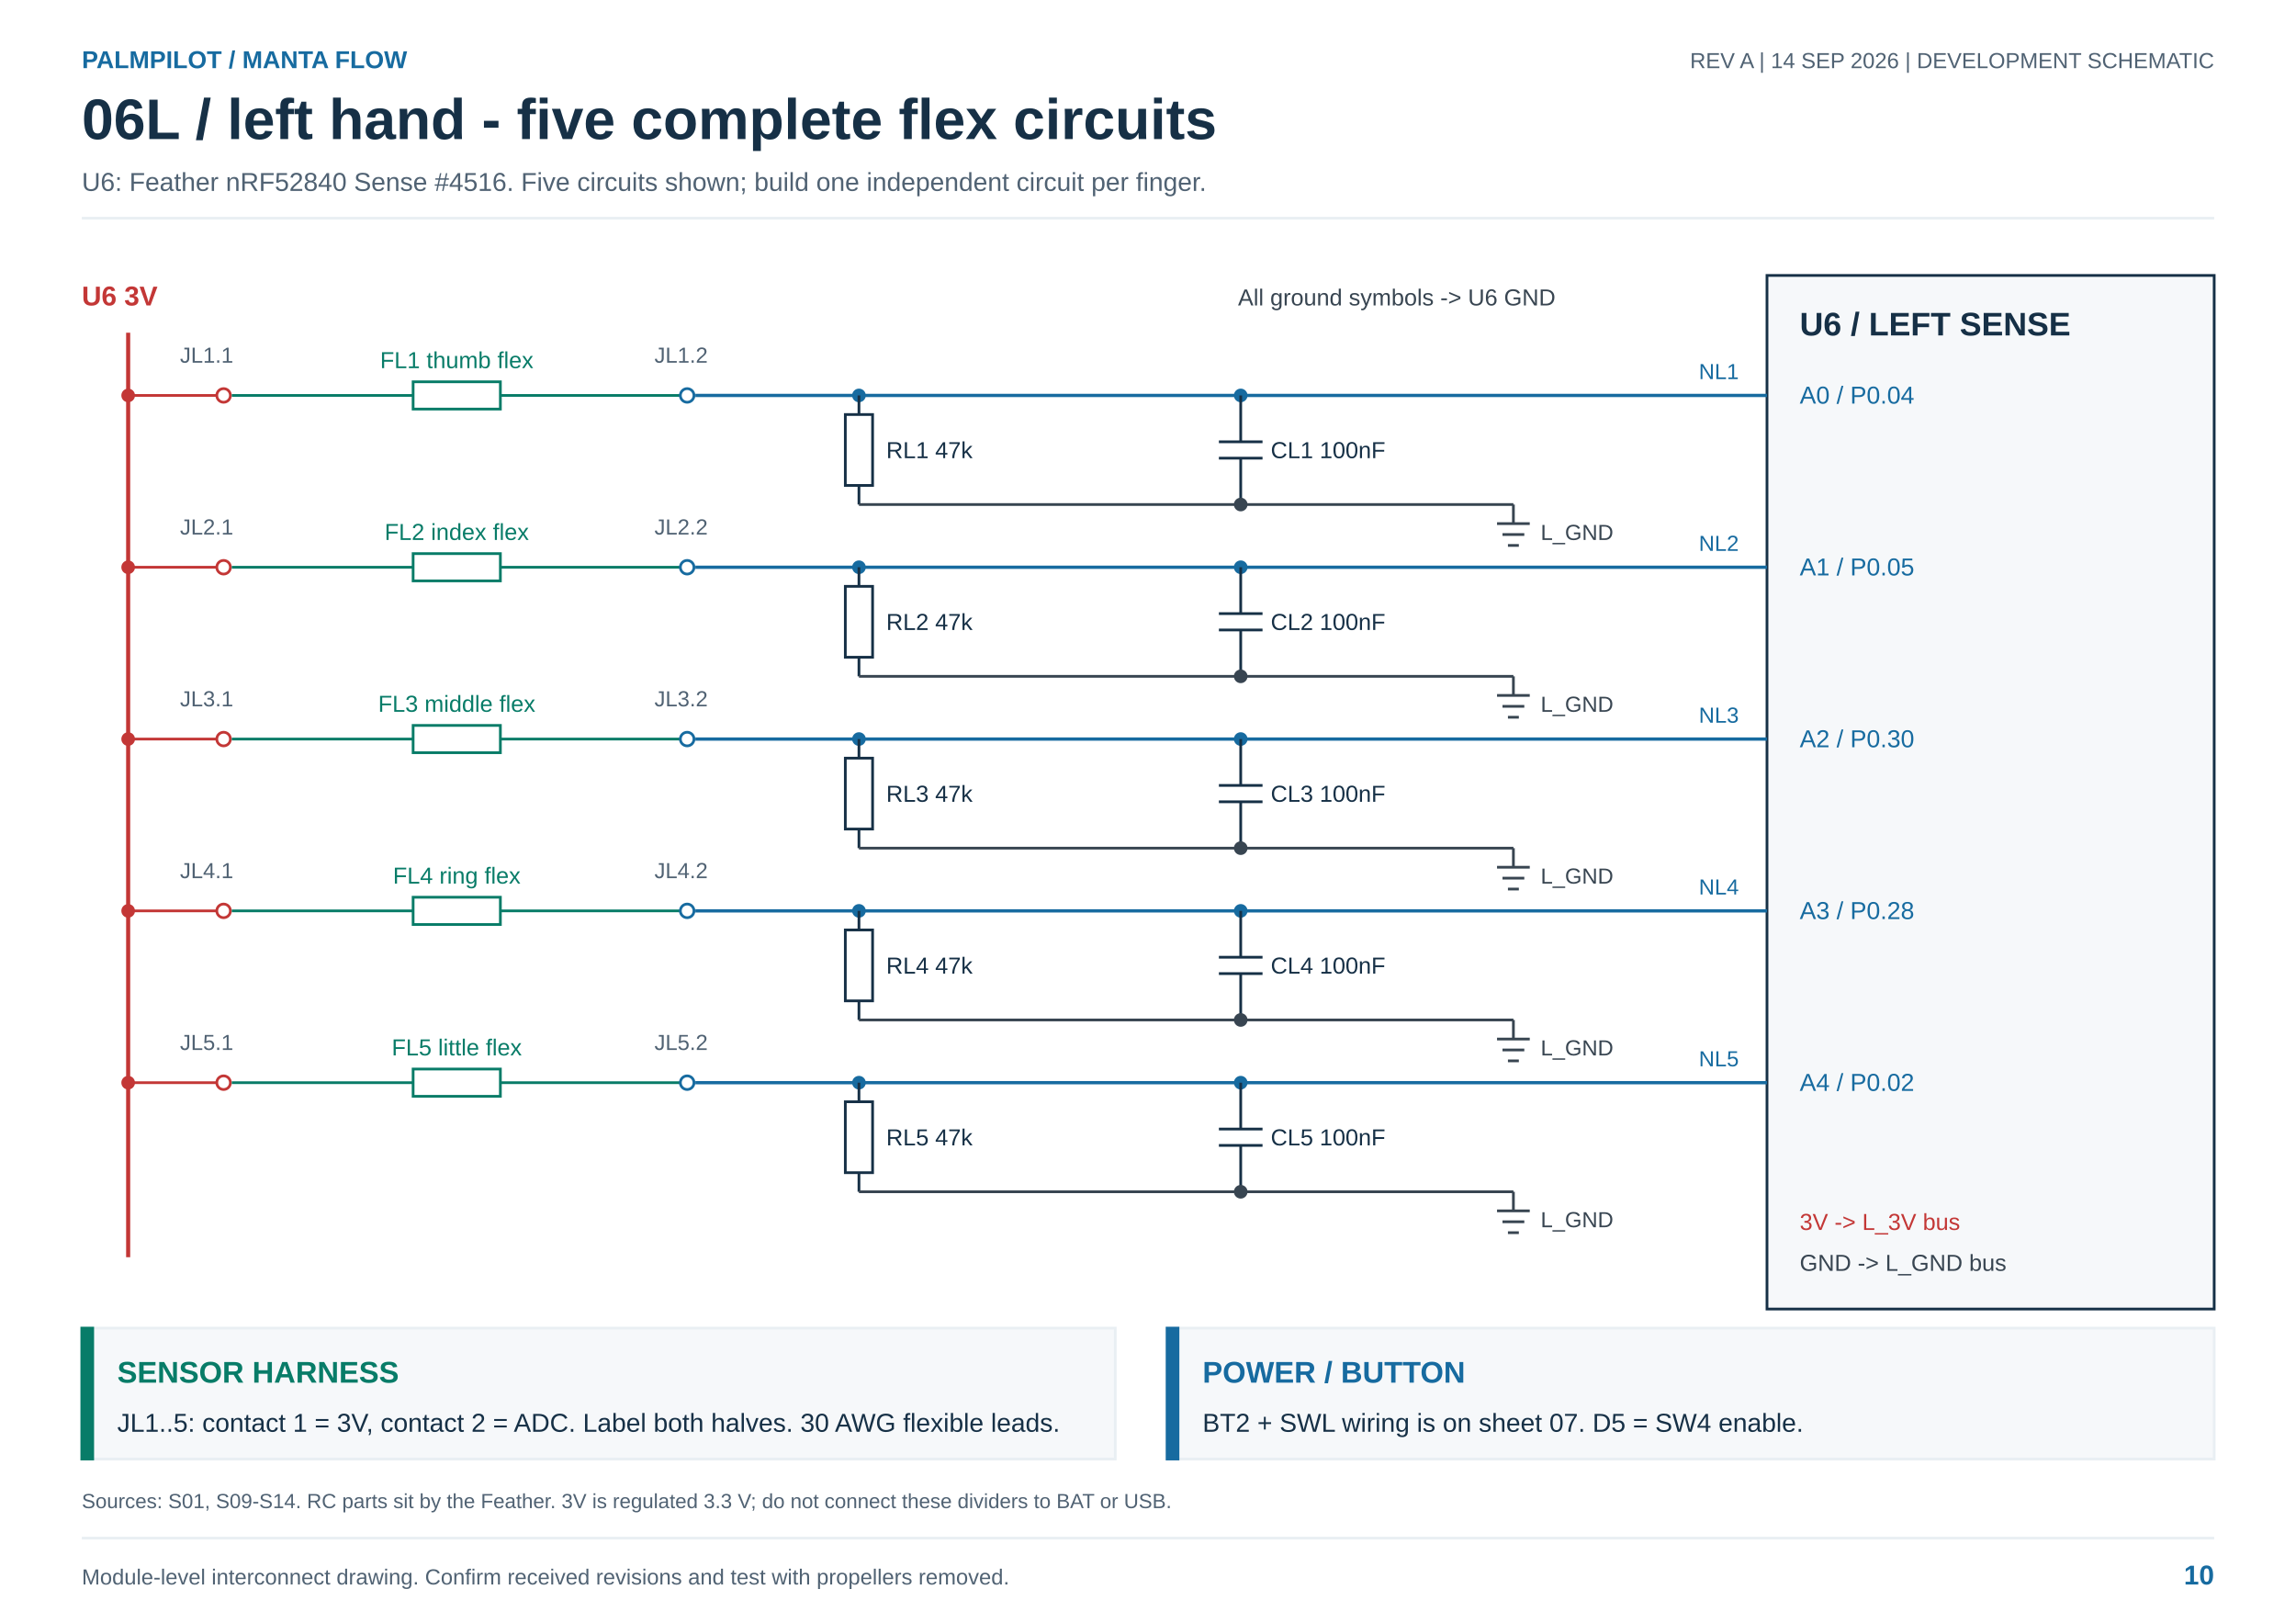
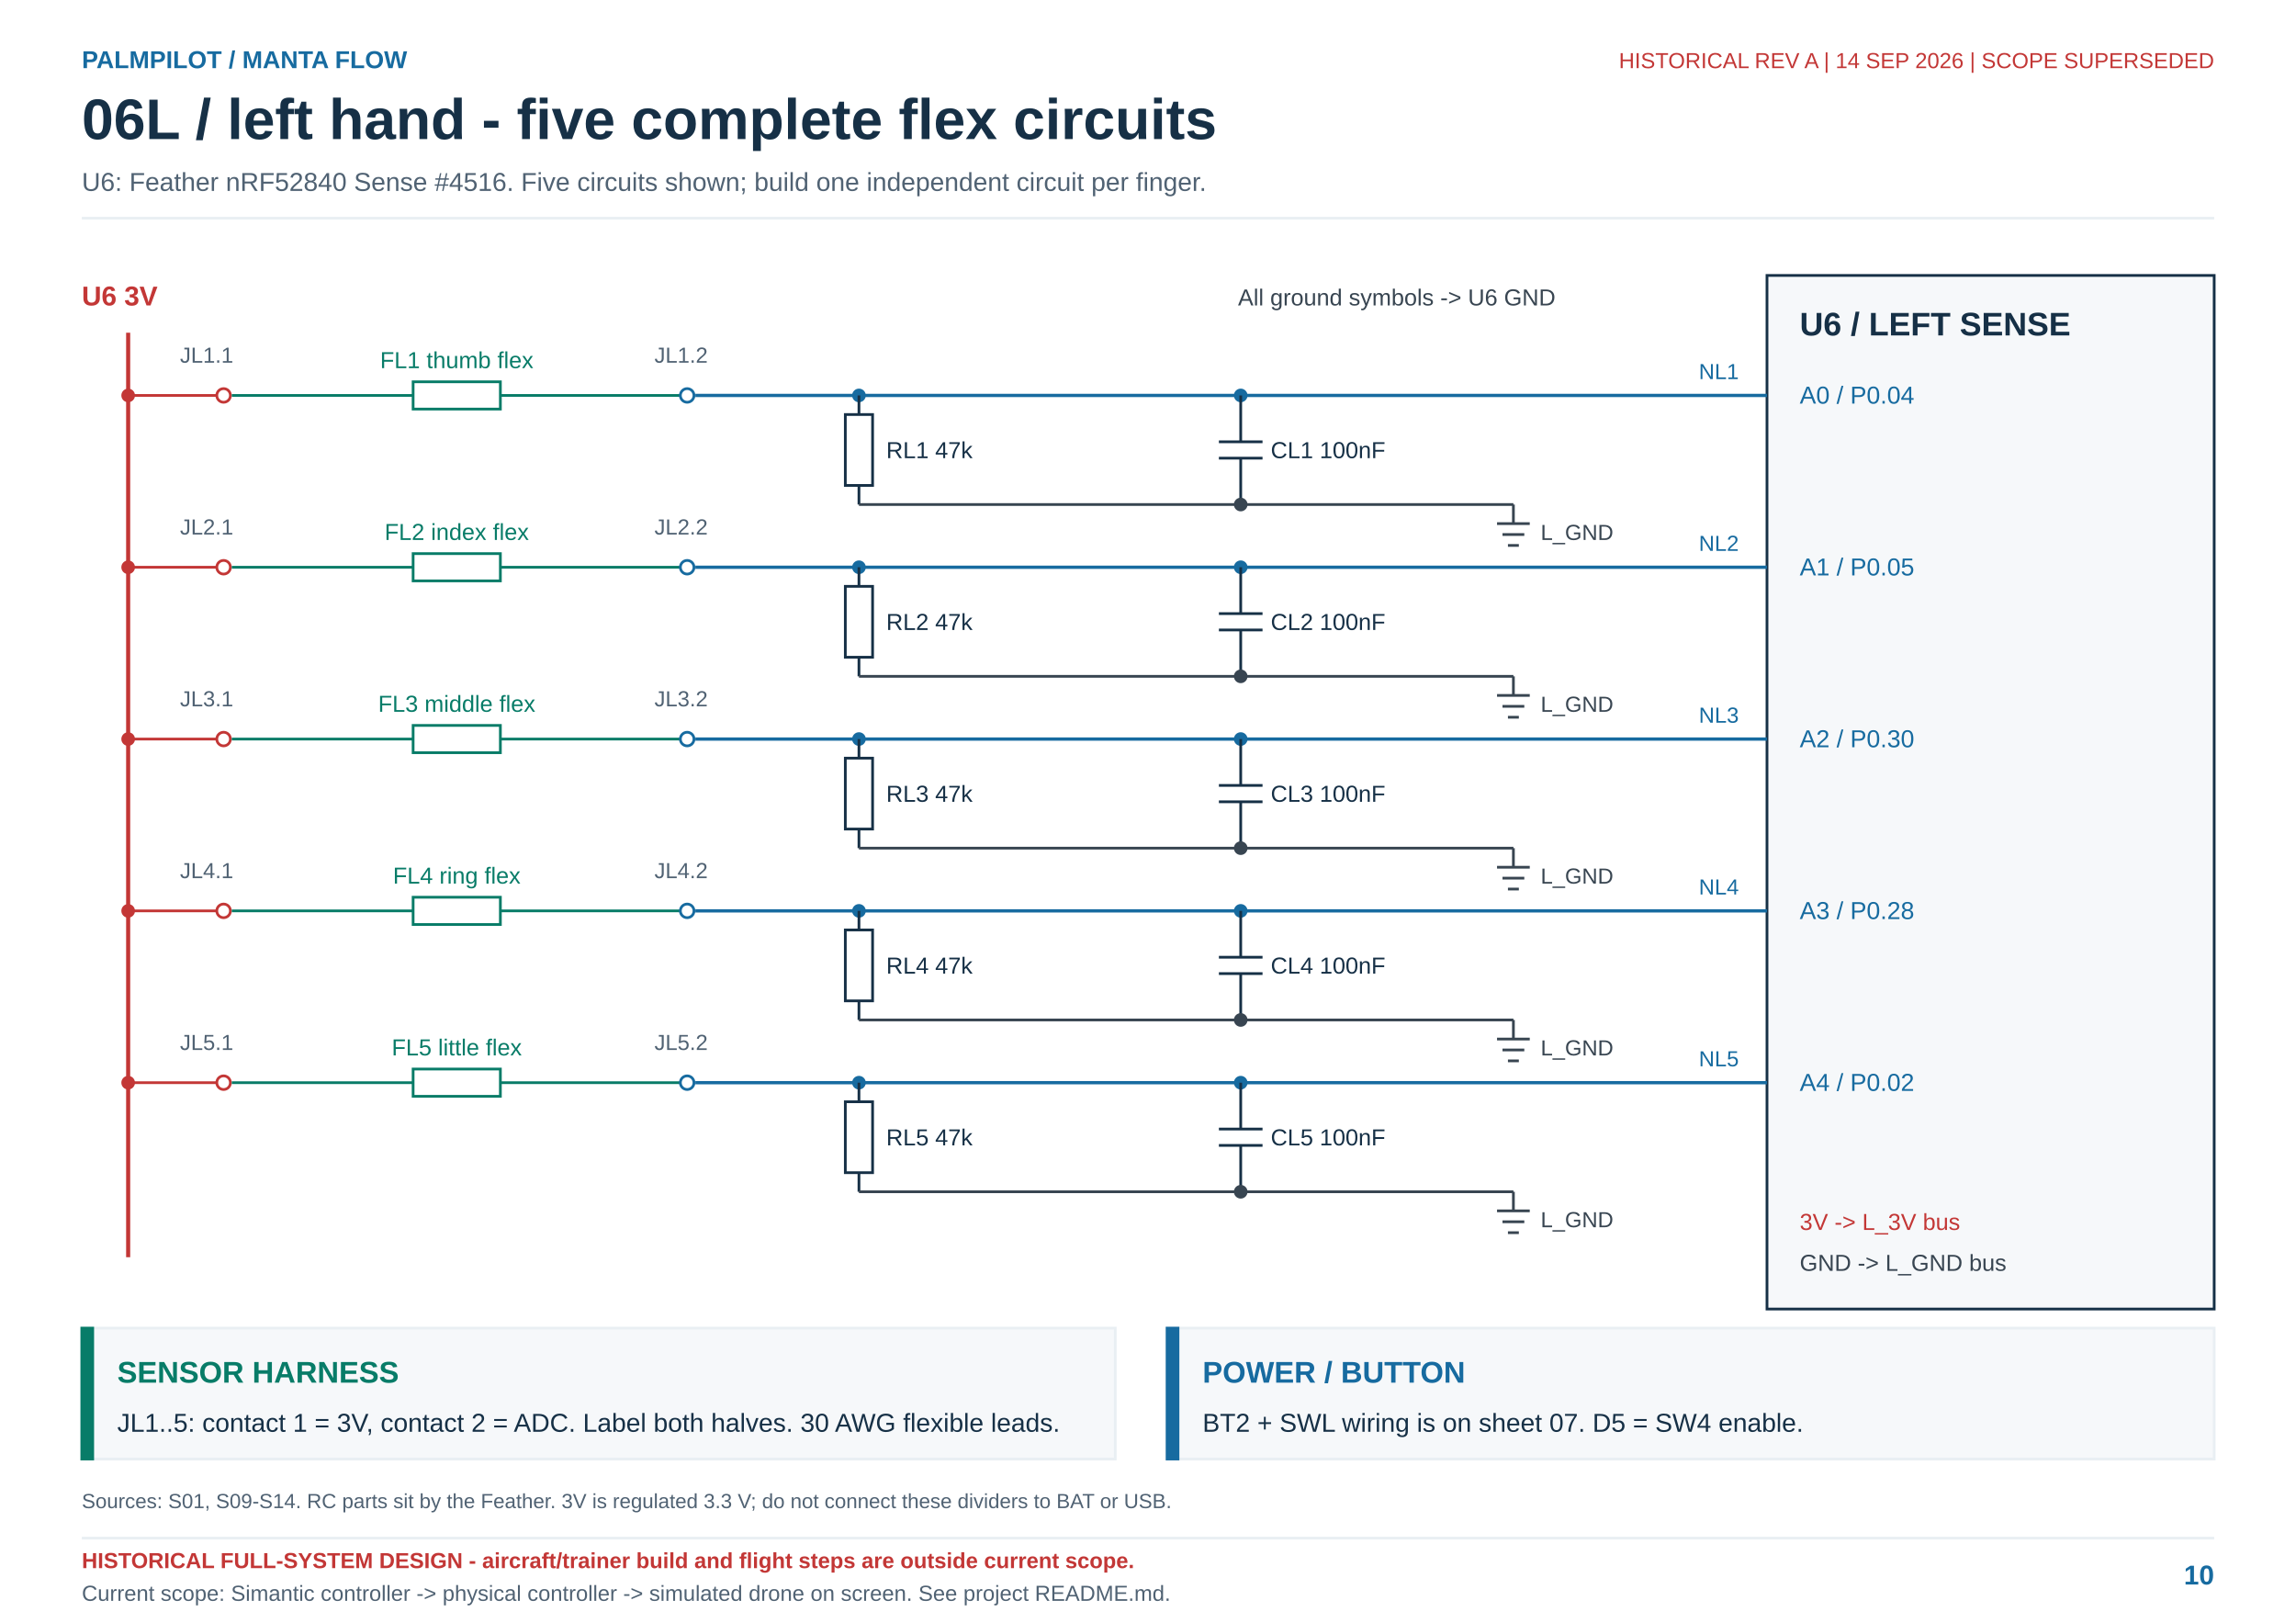
<svg xmlns="http://www.w3.org/2000/svg" width="842" height="595" viewBox="0 0 842 595">
  <rect x="0" y="0" width="842" height="595" fill="#FFFFFF" stroke="#FFFFFF" stroke-width="1" />
  <text x="30" y="25" font-family="Arial,Helvetica,sans-serif" font-size="9" fill="#176BA0" font-weight="700" text-anchor="start">PALMPILOT / MANTA FLOW</text>
-   <text x="812" y="25" font-family="Arial,Helvetica,sans-serif" font-size="8" fill="#506273" font-weight="400" text-anchor="end">REV A  |  14 SEP 2026  |  DEVELOPMENT SCHEMATIC</text>
+   <text x="812" y="25" font-family="Arial,Helvetica,sans-serif" font-size="8" fill="#C33736" font-weight="400" text-anchor="end">HISTORICAL REV A  |  14 SEP 2026  |  SCOPE SUPERSEDED</text>
  <text x="30" y="51" font-family="Arial,Helvetica,sans-serif" font-size="21" fill="#163046" font-weight="700" text-anchor="start">06L / left hand - five complete flex circuits</text>
  <text x="30" y="70" font-family="Arial,Helvetica,sans-serif" font-size="9.5" fill="#506273" font-weight="400" text-anchor="start">U6: Feather nRF52840 Sense #4516. Five circuits shown; build one independent circuit per finger.</text>
  <line x1="30" y1="80" x2="812" y2="80" stroke="#E9EFF3" stroke-width="1" />
  <rect x="648" y="101" width="164" height="379" fill="#F6F8FA" stroke="#163046" stroke-width="1" />
  <text x="660" y="123" font-family="Arial,Helvetica,sans-serif" font-size="12" fill="#163046" font-weight="700" text-anchor="start">U6 / LEFT SENSE</text>
  <text x="30" y="112" font-family="Arial,Helvetica,sans-serif" font-size="10" fill="#C33736" font-weight="700" text-anchor="start">U6 3V</text>
  <line x1="47" y1="122" x2="47" y2="461" stroke="#C33736" stroke-width="1.5" />
  <text x="454" y="112" font-family="Arial,Helvetica,sans-serif" font-size="8.5" fill="#384551" font-weight="400" text-anchor="start">All ground symbols -&gt; U6 GND</text>
  <circle cx="47" cy="145" r="2" fill="#C33736" stroke="#C33736" stroke-width="1" />
  <line x1="47" y1="145" x2="80" y2="145" stroke="#C33736" stroke-width="1" />
  <circle cx="82" cy="145" r="2.5" fill="#FFFFFF" stroke="#C33736" stroke-width="1" />
  <text x="66" y="133" font-family="Arial,Helvetica,sans-serif" font-size="8" fill="#506273" font-weight="400" text-anchor="start">JL1.1</text>
  <line x1="85" y1="145" x2="151.5" y2="145" stroke="#087C68" stroke-width="1" />
  <rect x="151.5" y="140" width="32" height="10" fill="#FFFFFF" stroke="#087C68" stroke-width="1" />
  <line x1="183.5" y1="145" x2="250" y2="145" stroke="#087C68" stroke-width="1" />
  <text x="167.5" y="135" font-family="Arial,Helvetica,sans-serif" font-size="8.5" fill="#087C68" font-weight="400" text-anchor="middle">FL1 thumb flex</text>
  <circle cx="252" cy="145" r="2.5" fill="#FFFFFF" stroke="#176BA0" stroke-width="1" />
  <text x="240" y="133" font-family="Arial,Helvetica,sans-serif" font-size="8" fill="#506273" font-weight="400" text-anchor="start">JL1.2</text>
  <line x1="255" y1="145" x2="648" y2="145" stroke="#176BA0" stroke-width="1.2" />
  <text x="660" y="148" font-family="Arial,Helvetica,sans-serif" font-size="9" fill="#176BA0" font-weight="400" text-anchor="start">A0  /  P0.04</text>
  <text x="623" y="139" font-family="Arial,Helvetica,sans-serif" font-size="8" fill="#176BA0" font-weight="400" text-anchor="start">NL1</text>
  <circle cx="315" cy="145" r="2" fill="#176BA0" stroke="#176BA0" stroke-width="1" />
  <circle cx="455" cy="145" r="2" fill="#176BA0" stroke="#176BA0" stroke-width="1" />
  <line x1="315" y1="145" x2="315" y2="152.0" stroke="#163046" stroke-width="1" />
  <rect x="310" y="152.0" width="10" height="26" fill="#FFFFFF" stroke="#163046" stroke-width="1" />
  <line x1="315" y1="178.0" x2="315" y2="185" stroke="#163046" stroke-width="1" />
  <text x="325" y="168.0" font-family="Arial,Helvetica,sans-serif" font-size="8.5" fill="#163046" font-weight="400" text-anchor="start">RL1 47k</text>
  <line x1="455" y1="145" x2="455" y2="162.0" stroke="#163046" stroke-width="1" />
  <line x1="447" y1="162.0" x2="463" y2="162.0" stroke="#163046" stroke-width="1" />
  <line x1="447" y1="168.0" x2="463" y2="168.0" stroke="#163046" stroke-width="1" />
  <line x1="455" y1="168.0" x2="455" y2="185" stroke="#163046" stroke-width="1" />
  <text x="466" y="168.0" font-family="Arial,Helvetica,sans-serif" font-size="8.5" fill="#163046" font-weight="400" text-anchor="start">CL1 100nF</text>
  <line x1="315" y1="185" x2="555" y2="185" stroke="#384551" stroke-width="1" />
  <circle cx="455" cy="185" r="2" fill="#384551" stroke="#384551" stroke-width="1" />
  <line x1="555" y1="185" x2="555" y2="192" stroke="#384551" stroke-width="1" />
  <line x1="549.0" y1="192" x2="561.0" y2="192" stroke="#384551" stroke-width="1" />
  <line x1="551.0" y1="196" x2="559.0" y2="196" stroke="#384551" stroke-width="1" />
  <line x1="553.0" y1="200" x2="557.0" y2="200" stroke="#384551" stroke-width="1" />
  <text x="565" y="198" font-family="Arial,Helvetica,sans-serif" font-size="8" fill="#384551" font-weight="400" text-anchor="start">L_GND</text>
  <circle cx="47" cy="208" r="2" fill="#C33736" stroke="#C33736" stroke-width="1" />
  <line x1="47" y1="208" x2="80" y2="208" stroke="#C33736" stroke-width="1" />
  <circle cx="82" cy="208" r="2.5" fill="#FFFFFF" stroke="#C33736" stroke-width="1" />
  <text x="66" y="196" font-family="Arial,Helvetica,sans-serif" font-size="8" fill="#506273" font-weight="400" text-anchor="start">JL2.1</text>
  <line x1="85" y1="208" x2="151.5" y2="208" stroke="#087C68" stroke-width="1" />
  <rect x="151.5" y="203" width="32" height="10" fill="#FFFFFF" stroke="#087C68" stroke-width="1" />
  <line x1="183.5" y1="208" x2="250" y2="208" stroke="#087C68" stroke-width="1" />
  <text x="167.5" y="198" font-family="Arial,Helvetica,sans-serif" font-size="8.5" fill="#087C68" font-weight="400" text-anchor="middle">FL2 index flex</text>
  <circle cx="252" cy="208" r="2.5" fill="#FFFFFF" stroke="#176BA0" stroke-width="1" />
  <text x="240" y="196" font-family="Arial,Helvetica,sans-serif" font-size="8" fill="#506273" font-weight="400" text-anchor="start">JL2.2</text>
  <line x1="255" y1="208" x2="648" y2="208" stroke="#176BA0" stroke-width="1.2" />
  <text x="660" y="211" font-family="Arial,Helvetica,sans-serif" font-size="9" fill="#176BA0" font-weight="400" text-anchor="start">A1  /  P0.05</text>
  <text x="623" y="202" font-family="Arial,Helvetica,sans-serif" font-size="8" fill="#176BA0" font-weight="400" text-anchor="start">NL2</text>
  <circle cx="315" cy="208" r="2" fill="#176BA0" stroke="#176BA0" stroke-width="1" />
  <circle cx="455" cy="208" r="2" fill="#176BA0" stroke="#176BA0" stroke-width="1" />
  <line x1="315" y1="208" x2="315" y2="215.0" stroke="#163046" stroke-width="1" />
  <rect x="310" y="215.0" width="10" height="26" fill="#FFFFFF" stroke="#163046" stroke-width="1" />
  <line x1="315" y1="241.0" x2="315" y2="248" stroke="#163046" stroke-width="1" />
  <text x="325" y="231.0" font-family="Arial,Helvetica,sans-serif" font-size="8.5" fill="#163046" font-weight="400" text-anchor="start">RL2 47k</text>
  <line x1="455" y1="208" x2="455" y2="225.0" stroke="#163046" stroke-width="1" />
  <line x1="447" y1="225.0" x2="463" y2="225.0" stroke="#163046" stroke-width="1" />
  <line x1="447" y1="231.0" x2="463" y2="231.0" stroke="#163046" stroke-width="1" />
  <line x1="455" y1="231.0" x2="455" y2="248" stroke="#163046" stroke-width="1" />
  <text x="466" y="231.0" font-family="Arial,Helvetica,sans-serif" font-size="8.5" fill="#163046" font-weight="400" text-anchor="start">CL2 100nF</text>
  <line x1="315" y1="248" x2="555" y2="248" stroke="#384551" stroke-width="1" />
  <circle cx="455" cy="248" r="2" fill="#384551" stroke="#384551" stroke-width="1" />
  <line x1="555" y1="248" x2="555" y2="255" stroke="#384551" stroke-width="1" />
  <line x1="549.0" y1="255" x2="561.0" y2="255" stroke="#384551" stroke-width="1" />
  <line x1="551.0" y1="259" x2="559.0" y2="259" stroke="#384551" stroke-width="1" />
  <line x1="553.0" y1="263" x2="557.0" y2="263" stroke="#384551" stroke-width="1" />
  <text x="565" y="261" font-family="Arial,Helvetica,sans-serif" font-size="8" fill="#384551" font-weight="400" text-anchor="start">L_GND</text>
  <circle cx="47" cy="271" r="2" fill="#C33736" stroke="#C33736" stroke-width="1" />
  <line x1="47" y1="271" x2="80" y2="271" stroke="#C33736" stroke-width="1" />
  <circle cx="82" cy="271" r="2.5" fill="#FFFFFF" stroke="#C33736" stroke-width="1" />
  <text x="66" y="259" font-family="Arial,Helvetica,sans-serif" font-size="8" fill="#506273" font-weight="400" text-anchor="start">JL3.1</text>
  <line x1="85" y1="271" x2="151.5" y2="271" stroke="#087C68" stroke-width="1" />
  <rect x="151.5" y="266" width="32" height="10" fill="#FFFFFF" stroke="#087C68" stroke-width="1" />
  <line x1="183.5" y1="271" x2="250" y2="271" stroke="#087C68" stroke-width="1" />
  <text x="167.5" y="261" font-family="Arial,Helvetica,sans-serif" font-size="8.5" fill="#087C68" font-weight="400" text-anchor="middle">FL3 middle flex</text>
  <circle cx="252" cy="271" r="2.5" fill="#FFFFFF" stroke="#176BA0" stroke-width="1" />
  <text x="240" y="259" font-family="Arial,Helvetica,sans-serif" font-size="8" fill="#506273" font-weight="400" text-anchor="start">JL3.2</text>
  <line x1="255" y1="271" x2="648" y2="271" stroke="#176BA0" stroke-width="1.2" />
  <text x="660" y="274" font-family="Arial,Helvetica,sans-serif" font-size="9" fill="#176BA0" font-weight="400" text-anchor="start">A2  /  P0.30</text>
  <text x="623" y="265" font-family="Arial,Helvetica,sans-serif" font-size="8" fill="#176BA0" font-weight="400" text-anchor="start">NL3</text>
  <circle cx="315" cy="271" r="2" fill="#176BA0" stroke="#176BA0" stroke-width="1" />
  <circle cx="455" cy="271" r="2" fill="#176BA0" stroke="#176BA0" stroke-width="1" />
  <line x1="315" y1="271" x2="315" y2="278.0" stroke="#163046" stroke-width="1" />
  <rect x="310" y="278.0" width="10" height="26" fill="#FFFFFF" stroke="#163046" stroke-width="1" />
  <line x1="315" y1="304.0" x2="315" y2="311" stroke="#163046" stroke-width="1" />
  <text x="325" y="294.0" font-family="Arial,Helvetica,sans-serif" font-size="8.5" fill="#163046" font-weight="400" text-anchor="start">RL3 47k</text>
  <line x1="455" y1="271" x2="455" y2="288.0" stroke="#163046" stroke-width="1" />
  <line x1="447" y1="288.0" x2="463" y2="288.0" stroke="#163046" stroke-width="1" />
  <line x1="447" y1="294.0" x2="463" y2="294.0" stroke="#163046" stroke-width="1" />
  <line x1="455" y1="294.0" x2="455" y2="311" stroke="#163046" stroke-width="1" />
  <text x="466" y="294.0" font-family="Arial,Helvetica,sans-serif" font-size="8.5" fill="#163046" font-weight="400" text-anchor="start">CL3 100nF</text>
  <line x1="315" y1="311" x2="555" y2="311" stroke="#384551" stroke-width="1" />
  <circle cx="455" cy="311" r="2" fill="#384551" stroke="#384551" stroke-width="1" />
  <line x1="555" y1="311" x2="555" y2="318" stroke="#384551" stroke-width="1" />
  <line x1="549.0" y1="318" x2="561.0" y2="318" stroke="#384551" stroke-width="1" />
  <line x1="551.0" y1="322" x2="559.0" y2="322" stroke="#384551" stroke-width="1" />
  <line x1="553.0" y1="326" x2="557.0" y2="326" stroke="#384551" stroke-width="1" />
  <text x="565" y="324" font-family="Arial,Helvetica,sans-serif" font-size="8" fill="#384551" font-weight="400" text-anchor="start">L_GND</text>
  <circle cx="47" cy="334" r="2" fill="#C33736" stroke="#C33736" stroke-width="1" />
  <line x1="47" y1="334" x2="80" y2="334" stroke="#C33736" stroke-width="1" />
  <circle cx="82" cy="334" r="2.5" fill="#FFFFFF" stroke="#C33736" stroke-width="1" />
  <text x="66" y="322" font-family="Arial,Helvetica,sans-serif" font-size="8" fill="#506273" font-weight="400" text-anchor="start">JL4.1</text>
  <line x1="85" y1="334" x2="151.5" y2="334" stroke="#087C68" stroke-width="1" />
  <rect x="151.5" y="329" width="32" height="10" fill="#FFFFFF" stroke="#087C68" stroke-width="1" />
  <line x1="183.5" y1="334" x2="250" y2="334" stroke="#087C68" stroke-width="1" />
  <text x="167.5" y="324" font-family="Arial,Helvetica,sans-serif" font-size="8.5" fill="#087C68" font-weight="400" text-anchor="middle">FL4 ring flex</text>
  <circle cx="252" cy="334" r="2.5" fill="#FFFFFF" stroke="#176BA0" stroke-width="1" />
  <text x="240" y="322" font-family="Arial,Helvetica,sans-serif" font-size="8" fill="#506273" font-weight="400" text-anchor="start">JL4.2</text>
  <line x1="255" y1="334" x2="648" y2="334" stroke="#176BA0" stroke-width="1.2" />
  <text x="660" y="337" font-family="Arial,Helvetica,sans-serif" font-size="9" fill="#176BA0" font-weight="400" text-anchor="start">A3  /  P0.28</text>
  <text x="623" y="328" font-family="Arial,Helvetica,sans-serif" font-size="8" fill="#176BA0" font-weight="400" text-anchor="start">NL4</text>
  <circle cx="315" cy="334" r="2" fill="#176BA0" stroke="#176BA0" stroke-width="1" />
  <circle cx="455" cy="334" r="2" fill="#176BA0" stroke="#176BA0" stroke-width="1" />
  <line x1="315" y1="334" x2="315" y2="341.0" stroke="#163046" stroke-width="1" />
  <rect x="310" y="341.0" width="10" height="26" fill="#FFFFFF" stroke="#163046" stroke-width="1" />
  <line x1="315" y1="367.0" x2="315" y2="374" stroke="#163046" stroke-width="1" />
  <text x="325" y="357.0" font-family="Arial,Helvetica,sans-serif" font-size="8.5" fill="#163046" font-weight="400" text-anchor="start">RL4 47k</text>
  <line x1="455" y1="334" x2="455" y2="351.0" stroke="#163046" stroke-width="1" />
  <line x1="447" y1="351.0" x2="463" y2="351.0" stroke="#163046" stroke-width="1" />
  <line x1="447" y1="357.0" x2="463" y2="357.0" stroke="#163046" stroke-width="1" />
  <line x1="455" y1="357.0" x2="455" y2="374" stroke="#163046" stroke-width="1" />
  <text x="466" y="357.0" font-family="Arial,Helvetica,sans-serif" font-size="8.5" fill="#163046" font-weight="400" text-anchor="start">CL4 100nF</text>
  <line x1="315" y1="374" x2="555" y2="374" stroke="#384551" stroke-width="1" />
  <circle cx="455" cy="374" r="2" fill="#384551" stroke="#384551" stroke-width="1" />
  <line x1="555" y1="374" x2="555" y2="381" stroke="#384551" stroke-width="1" />
  <line x1="549.0" y1="381" x2="561.0" y2="381" stroke="#384551" stroke-width="1" />
  <line x1="551.0" y1="385" x2="559.0" y2="385" stroke="#384551" stroke-width="1" />
  <line x1="553.0" y1="389" x2="557.0" y2="389" stroke="#384551" stroke-width="1" />
  <text x="565" y="387" font-family="Arial,Helvetica,sans-serif" font-size="8" fill="#384551" font-weight="400" text-anchor="start">L_GND</text>
  <circle cx="47" cy="397" r="2" fill="#C33736" stroke="#C33736" stroke-width="1" />
  <line x1="47" y1="397" x2="80" y2="397" stroke="#C33736" stroke-width="1" />
  <circle cx="82" cy="397" r="2.5" fill="#FFFFFF" stroke="#C33736" stroke-width="1" />
  <text x="66" y="385" font-family="Arial,Helvetica,sans-serif" font-size="8" fill="#506273" font-weight="400" text-anchor="start">JL5.1</text>
  <line x1="85" y1="397" x2="151.5" y2="397" stroke="#087C68" stroke-width="1" />
  <rect x="151.5" y="392" width="32" height="10" fill="#FFFFFF" stroke="#087C68" stroke-width="1" />
  <line x1="183.5" y1="397" x2="250" y2="397" stroke="#087C68" stroke-width="1" />
  <text x="167.5" y="387" font-family="Arial,Helvetica,sans-serif" font-size="8.5" fill="#087C68" font-weight="400" text-anchor="middle">FL5 little flex</text>
  <circle cx="252" cy="397" r="2.5" fill="#FFFFFF" stroke="#176BA0" stroke-width="1" />
  <text x="240" y="385" font-family="Arial,Helvetica,sans-serif" font-size="8" fill="#506273" font-weight="400" text-anchor="start">JL5.2</text>
  <line x1="255" y1="397" x2="648" y2="397" stroke="#176BA0" stroke-width="1.2" />
  <text x="660" y="400" font-family="Arial,Helvetica,sans-serif" font-size="9" fill="#176BA0" font-weight="400" text-anchor="start">A4  /  P0.02</text>
  <text x="623" y="391" font-family="Arial,Helvetica,sans-serif" font-size="8" fill="#176BA0" font-weight="400" text-anchor="start">NL5</text>
  <circle cx="315" cy="397" r="2" fill="#176BA0" stroke="#176BA0" stroke-width="1" />
  <circle cx="455" cy="397" r="2" fill="#176BA0" stroke="#176BA0" stroke-width="1" />
  <line x1="315" y1="397" x2="315" y2="404.0" stroke="#163046" stroke-width="1" />
  <rect x="310" y="404.0" width="10" height="26" fill="#FFFFFF" stroke="#163046" stroke-width="1" />
  <line x1="315" y1="430.0" x2="315" y2="437" stroke="#163046" stroke-width="1" />
  <text x="325" y="420.0" font-family="Arial,Helvetica,sans-serif" font-size="8.5" fill="#163046" font-weight="400" text-anchor="start">RL5 47k</text>
  <line x1="455" y1="397" x2="455" y2="414.0" stroke="#163046" stroke-width="1" />
  <line x1="447" y1="414.0" x2="463" y2="414.0" stroke="#163046" stroke-width="1" />
  <line x1="447" y1="420.0" x2="463" y2="420.0" stroke="#163046" stroke-width="1" />
  <line x1="455" y1="420.0" x2="455" y2="437" stroke="#163046" stroke-width="1" />
  <text x="466" y="420.0" font-family="Arial,Helvetica,sans-serif" font-size="8.5" fill="#163046" font-weight="400" text-anchor="start">CL5 100nF</text>
  <line x1="315" y1="437" x2="555" y2="437" stroke="#384551" stroke-width="1" />
  <circle cx="455" cy="437" r="2" fill="#384551" stroke="#384551" stroke-width="1" />
  <line x1="555" y1="437" x2="555" y2="444" stroke="#384551" stroke-width="1" />
  <line x1="549.0" y1="444" x2="561.0" y2="444" stroke="#384551" stroke-width="1" />
  <line x1="551.0" y1="448" x2="559.0" y2="448" stroke="#384551" stroke-width="1" />
  <line x1="553.0" y1="452" x2="557.0" y2="452" stroke="#384551" stroke-width="1" />
  <text x="565" y="450" font-family="Arial,Helvetica,sans-serif" font-size="8" fill="#384551" font-weight="400" text-anchor="start">L_GND</text>
  <text x="660" y="451" font-family="Arial,Helvetica,sans-serif" font-size="8.5" fill="#C33736" font-weight="400" text-anchor="start">3V -&gt; L_3V bus</text>
  <text x="660" y="466" font-family="Arial,Helvetica,sans-serif" font-size="8.5" fill="#384551" font-weight="400" text-anchor="start">GND -&gt; L_GND bus</text>
  <rect x="30" y="487" width="379" height="48" fill="#F6F8FA" stroke="#E9EFF3" stroke-width="1" />
  <rect x="30" y="487" width="4" height="48" fill="#087C68" stroke="#087C68" stroke-width="1" />
  <text x="43" y="507" font-family="Arial,Helvetica,sans-serif" font-size="11" fill="#087C68" font-weight="700" text-anchor="start">SENSOR HARNESS</text>
  <text x="43" y="525.0" font-family="Arial,Helvetica,sans-serif" font-size="9.5" fill="#163046" font-weight="400" text-anchor="start">JL1..5: contact 1 = 3V, contact 2 = ADC. Label both halves. 30 AWG flexible leads.</text>
  <rect x="428" y="487" width="384" height="48" fill="#F6F8FA" stroke="#E9EFF3" stroke-width="1" />
  <rect x="428" y="487" width="4" height="48" fill="#176BA0" stroke="#176BA0" stroke-width="1" />
  <text x="441" y="507" font-family="Arial,Helvetica,sans-serif" font-size="11" fill="#176BA0" font-weight="700" text-anchor="start">POWER / BUTTON</text>
  <text x="441" y="525.0" font-family="Arial,Helvetica,sans-serif" font-size="9.5" fill="#163046" font-weight="400" text-anchor="start">BT2 + SWL wiring is on sheet 07. D5 = SW4 enable.</text>
  <text x="30" y="553" font-family="Arial,Helvetica,sans-serif" font-size="7.5" fill="#506273" font-weight="400" text-anchor="start">Sources: S01, S09-S14. RC parts sit by the Feather. 3V is regulated 3.3 V; do not connect these dividers to BAT or USB.</text>
  <line x1="30" y1="564" x2="812" y2="564" stroke="#E9EFF3" stroke-width="1" />
-   <text x="30" y="581" font-family="Arial,Helvetica,sans-serif" font-size="8" fill="#506273" font-weight="400" text-anchor="start">Module-level interconnect drawing. Confirm received revisions and test with propellers removed.</text>
+   <text x="30" y="575" font-family="Arial,Helvetica,sans-serif" font-size="8" fill="#C33736" font-weight="700" text-anchor="start">HISTORICAL FULL-SYSTEM DESIGN - aircraft/trainer build and flight steps are outside current scope.</text>
+   <text x="30" y="587" font-family="Arial,Helvetica,sans-serif" font-size="8" fill="#506273" font-weight="400" text-anchor="start">Current scope: Simantic controller -&gt; physical controller -&gt; simulated drone on screen. See project README.md.</text>
  <text x="812" y="581" font-family="Arial,Helvetica,sans-serif" font-size="10" fill="#176BA0" font-weight="700" text-anchor="end">10</text>
</svg>
